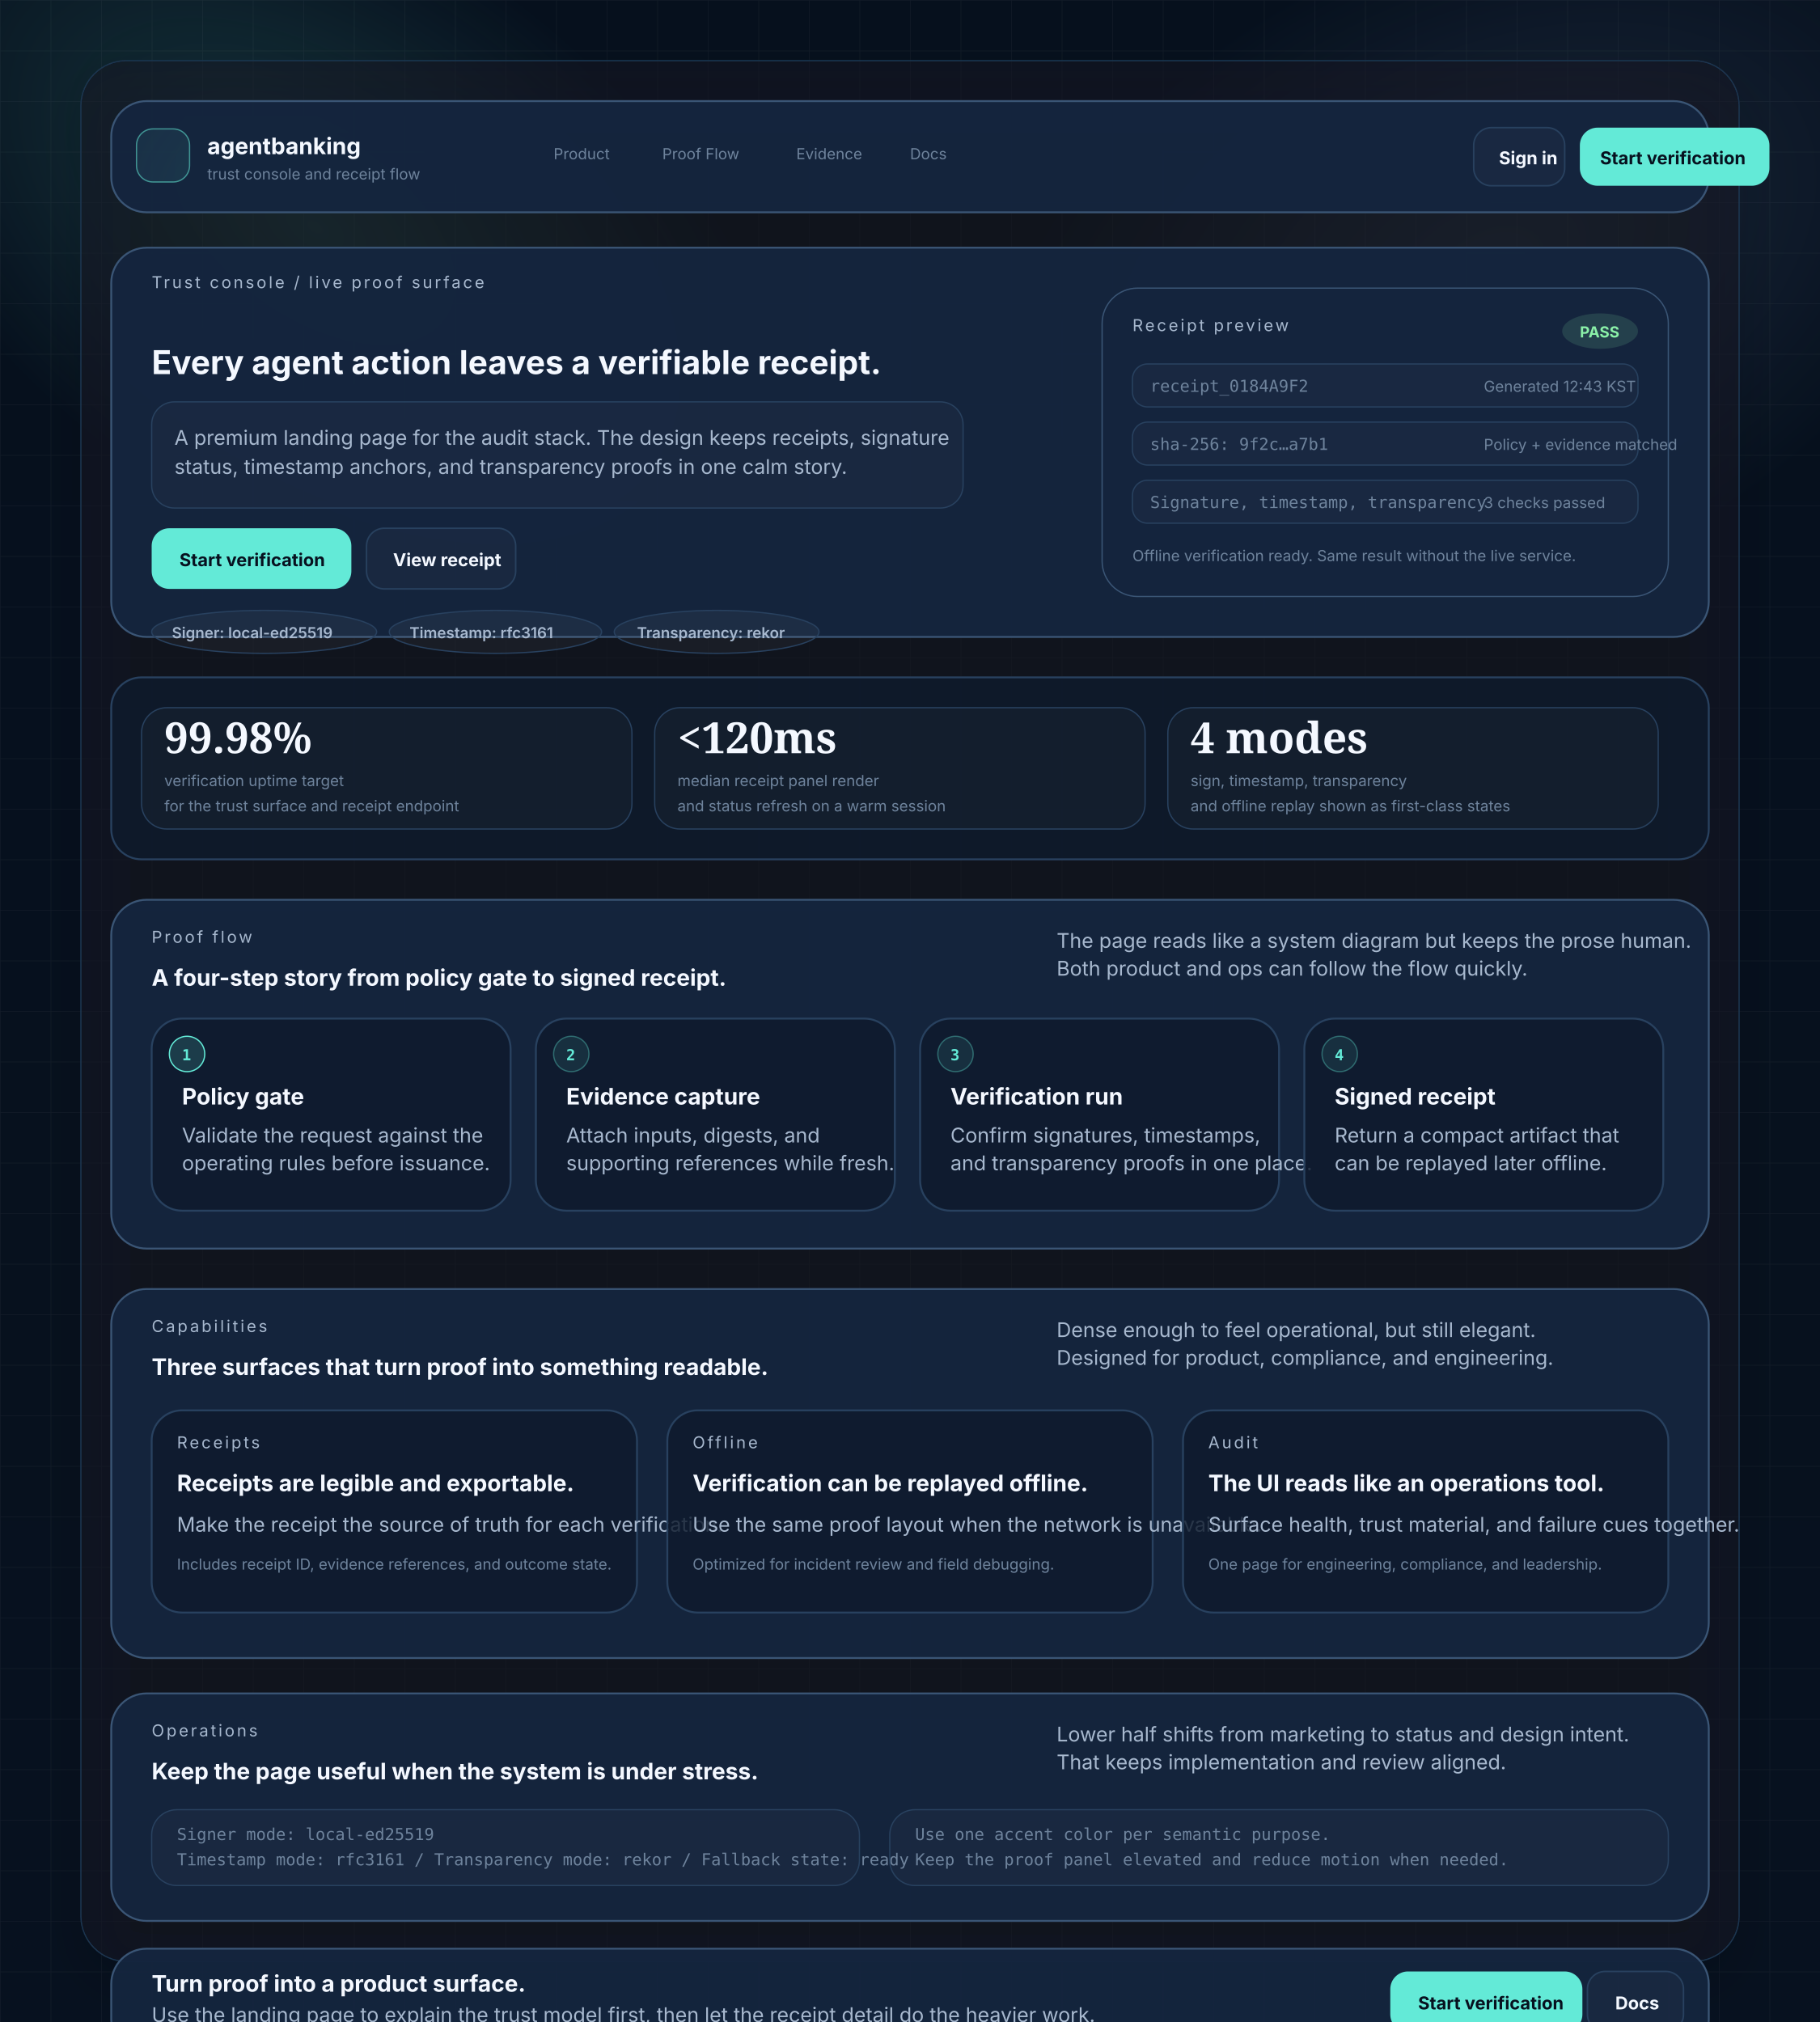
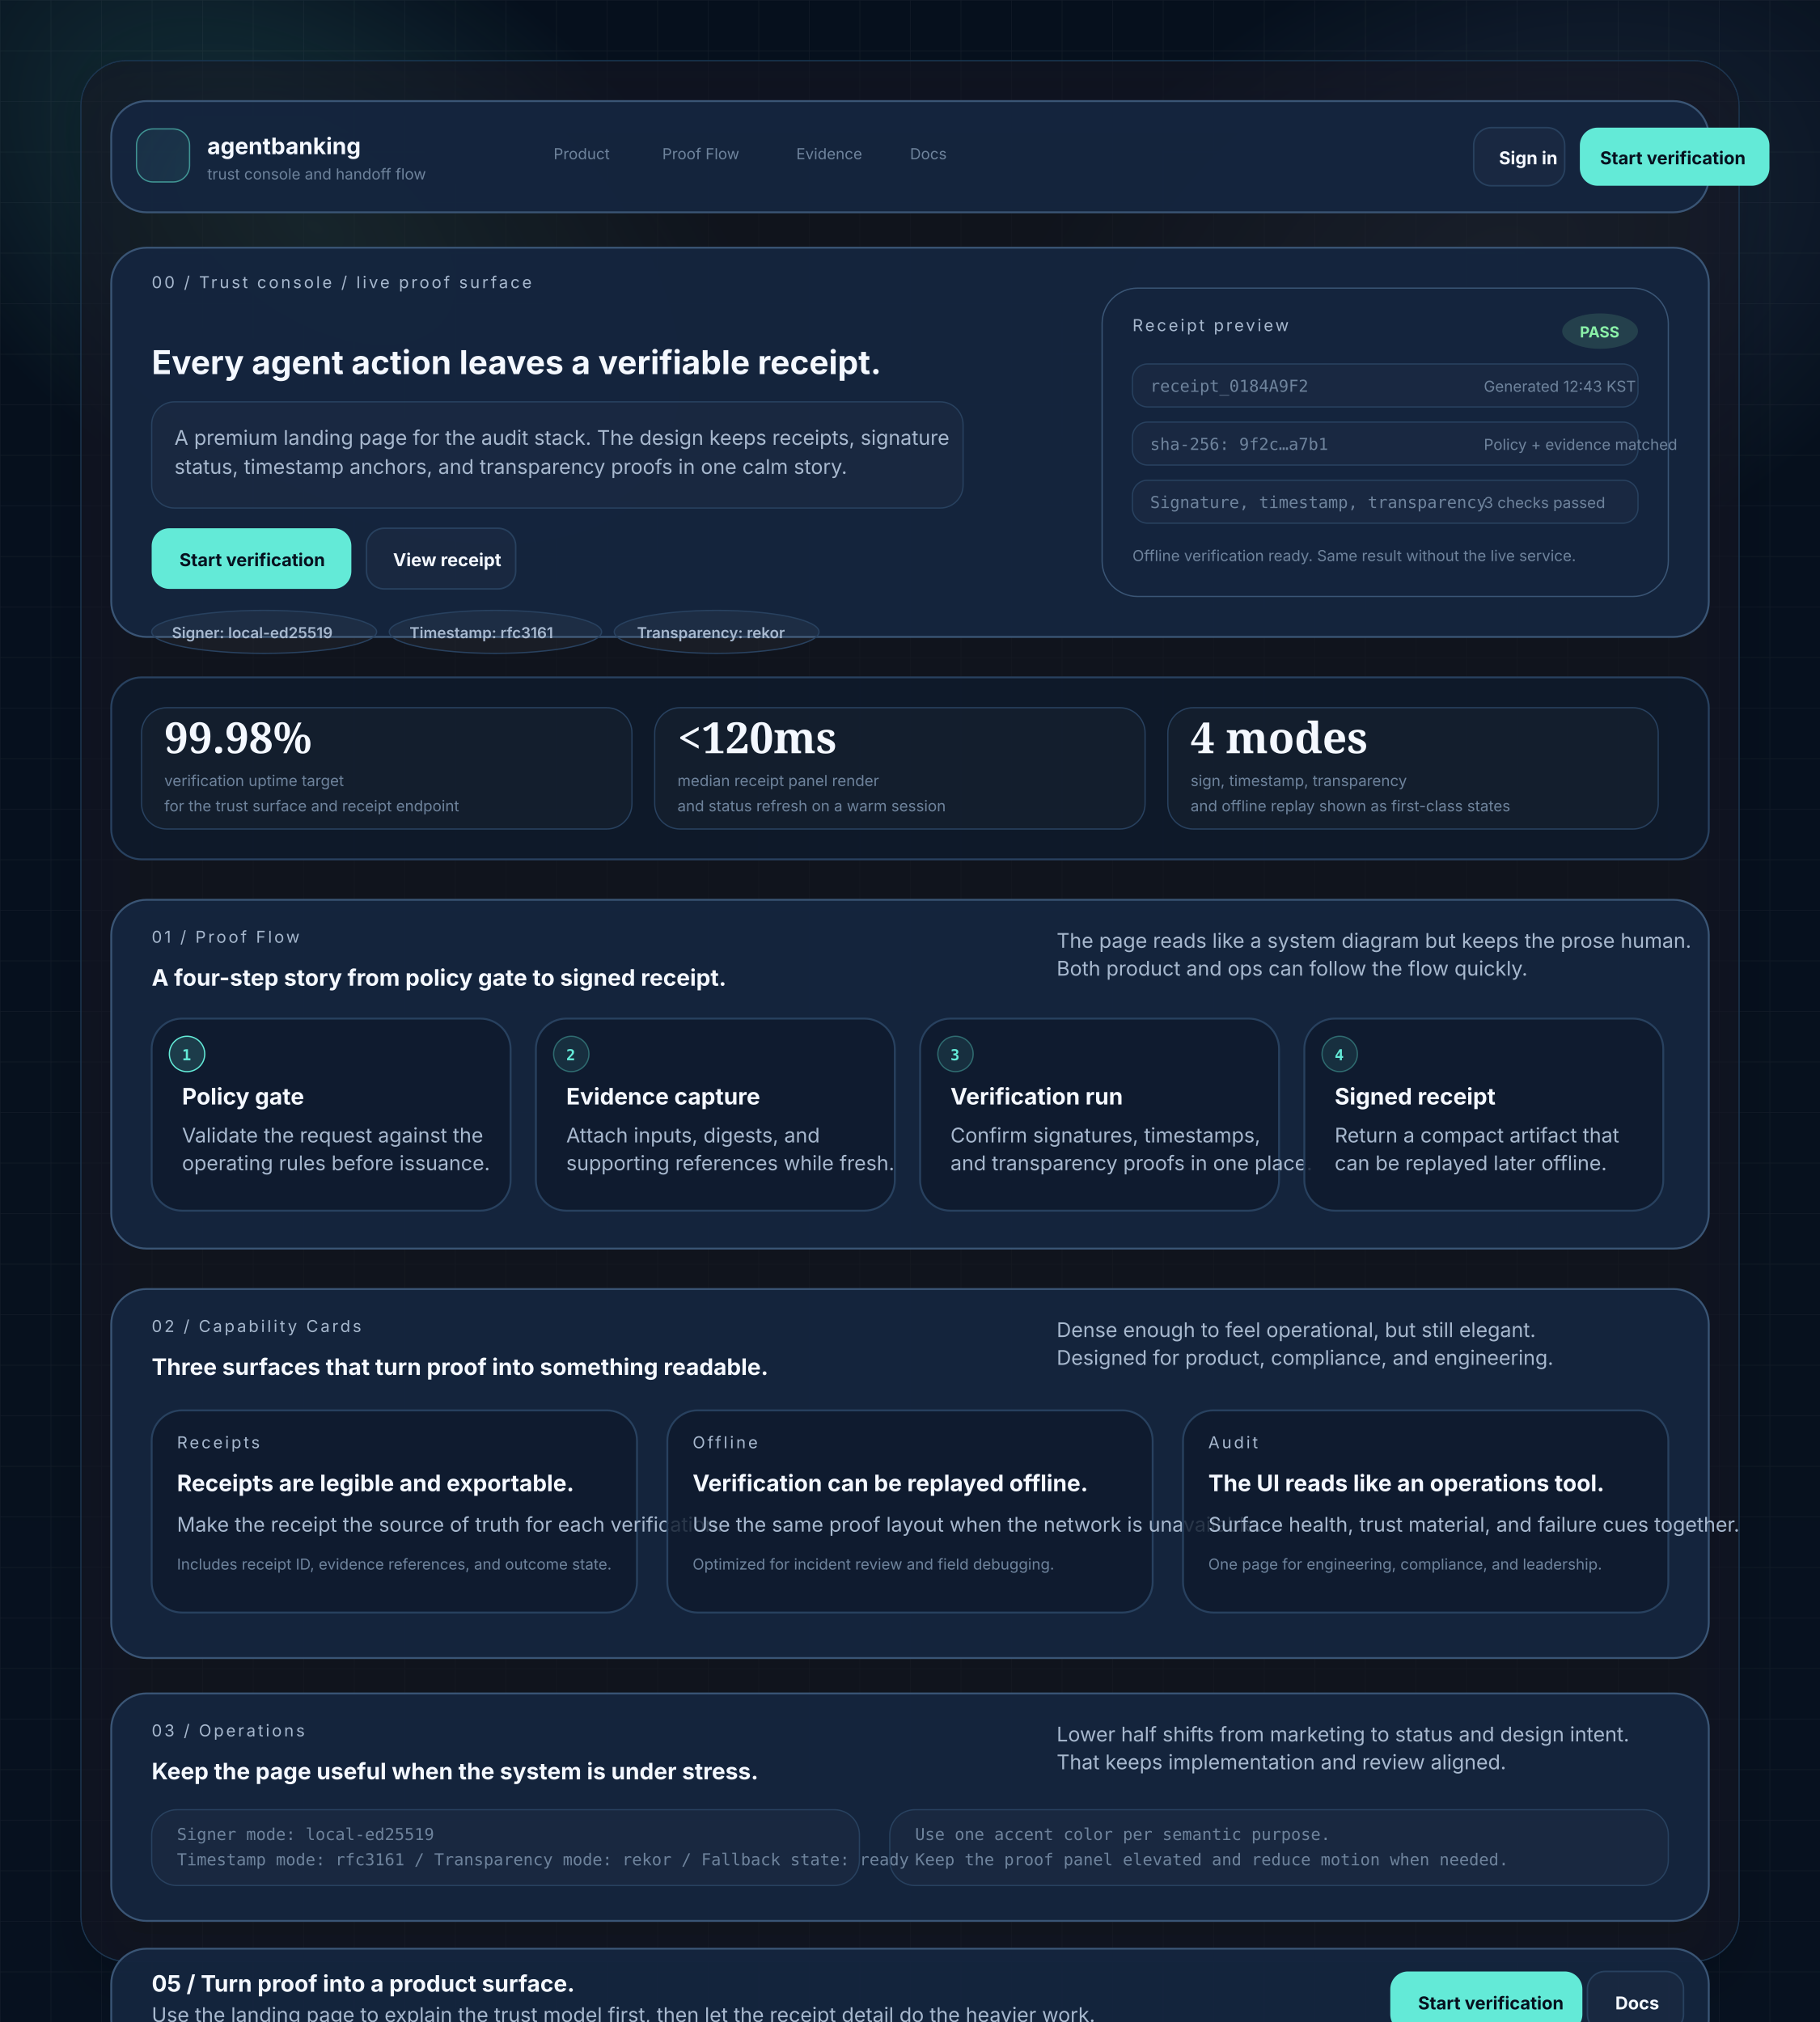
<svg xmlns="http://www.w3.org/2000/svg" width="1440" height="1600" viewBox="0 0 1440 1600" fill="none" role="img" aria-labelledby="title desc">
  <defs>
    <linearGradient id="bg" x1="0" y1="0" x2="0" y2="1">
      <stop offset="0%" stop-color="#06101D" />
      <stop offset="100%" stop-color="#07111F" />
    </linearGradient>
    <radialGradient id="glowA" cx="0" cy="0" r="1" gradientUnits="userSpaceOnUse" gradientTransform="translate(250 180) rotate(35) scale(420 240)">
      <stop offset="0%" stop-color="#63EAD7" stop-opacity="0.18" />
      <stop offset="100%" stop-color="#63EAD7" stop-opacity="0" />
    </radialGradient>
    <radialGradient id="glowB" cx="0" cy="0" r="1" gradientUnits="userSpaceOnUse" gradientTransform="translate(1180 210) rotate(-25) scale(420 260)">
      <stop offset="0%" stop-color="#9BC4FF" stop-opacity="0.14" />
      <stop offset="100%" stop-color="#9BC4FF" stop-opacity="0" />
    </radialGradient>
    <pattern id="grid" width="40" height="40" patternUnits="userSpaceOnUse">
      <path d="M 40 0 H 0 V 40" stroke="#FFFFFF" stroke-opacity="0.05" stroke-width="1" />
    </pattern>
    <filter id="shadow" x="-20%" y="-20%" width="140%" height="140%">
      <feDropShadow dx="0" dy="18" stdDeviation="18" flood-color="#000000" flood-opacity="0.28" />
    </filter>
    <style>
      .frame { fill: rgba(14,26,44,0.82); stroke: #28415F; stroke-width: 1.5; rx: 24; }
      .frame-strong { fill: rgba(20,37,62,0.95); stroke: #3A5575; stroke-width: 1.5; rx: 28; }
      .label { font-family: Inter, system-ui, sans-serif; font-size: 13px; letter-spacing: 0.14em; text-transform: uppercase; fill: #A7B8CE; }
      .heading { font-family: Inter, system-ui, sans-serif; font-size: 26px; font-weight: 700; fill: #F4F8FF; }
      .body { font-family: Inter, system-ui, sans-serif; font-size: 16px; fill: #A7B8CE; }
      .mono { font-family: Menlo, Monaco, Consolas, monospace; font-size: 13px; fill: #6E839C; }
      .chip { fill: rgba(255,255,255,0.04); stroke: #28415F; stroke-width: 1; rx: 999; }
      .chipText { font-family: Inter, system-ui, sans-serif; font-size: 12px; font-weight: 600; fill: #A7B8CE; }
      .solidBtn { fill: #63EAD7; rx: 14; }
      .ghostBtn { fill: rgba(255,255,255,0.02); stroke: #28415F; stroke-width: 1.2; rx: 14; }
      .buttonTextDark { font-family: Inter, system-ui, sans-serif; font-size: 14px; font-weight: 700; fill: #07111F; }
      .buttonTextLight { font-family: Inter, system-ui, sans-serif; font-size: 14px; font-weight: 700; fill: #F4F8FF; }
      .sectionTitle { font-family: Inter, system-ui, sans-serif; font-size: 18px; font-weight: 700; fill: #F4F8FF; }
      .small { font-family: Inter, system-ui, sans-serif; font-size: 12px; fill: #6E839C; }
      .line { stroke: #28415F; stroke-width: 1.2; }
      .lineSoft { stroke: #3A5575; stroke-width: 1; stroke-dasharray: 6 6; }
    </style>
  </defs>
  <rect width="1440" height="1600" fill="url(#bg)" />
  <rect width="1440" height="1600" fill="url(#grid)" />
  <rect width="1440" height="1600" fill="url(#glowA)" />
  <rect width="1440" height="1600" fill="url(#glowB)" />
  <g filter="url(#shadow)">
    <rect x="64" y="48" width="1312" height="1504" rx="36" fill="rgba(9,16,28,0.5)" stroke="#1F3550" />
  </g>
  <g transform="translate(88 80)">
    <rect class="frame-strong" x="0" y="0" width="1264" height="88" rx="24" />
    <rect x="20" y="22" width="42" height="42" rx="13" fill="url(#glowA)" stroke="#63EAD7" stroke-opacity="0.55" />
    <text x="76" y="42" class="sectionTitle">agentbanking</text>
-     <text x="76" y="62" class="small">trust console and receipt flow</text>
+     <text x="76" y="62" class="small">trust console and handoff flow</text>
    <g transform="translate(350 28)">
      <text x="0" y="18" class="small">Product</text>
      <text x="86" y="18" class="small">Proof Flow</text>
      <text x="192" y="18" class="small">Evidence</text>
      <text x="282" y="18" class="small">Docs</text>
    </g>
    <g transform="translate(1078 21)">
      <rect class="ghostBtn" x="0" y="0" width="72" height="46" />
      <text x="20" y="29" class="buttonTextLight">Sign in</text>
      <rect class="solidBtn" x="84" y="0" width="150" height="46" rx="14" />
      <text x="100" y="29" class="buttonTextDark">Start verification</text>
    </g>
  </g>
  <g transform="translate(88 196)">
    <rect class="frame-strong" x="0" y="0" width="1264" height="308" rx="32" />
    <g transform="translate(32 32)">
-       <text class="label" x="0" y="0">Trust console / live proof surface</text>
+       <text class="label" x="0" y="0">00 / Trust console / live proof surface</text>
      <text class="heading" x="0" y="68">Every agent action leaves a verifiable receipt.</text>
      <rect x="0" y="90" width="642" height="84" rx="18" fill="rgba(255,255,255,0.02)" stroke="#28415F" />
      <text class="body" x="18" y="124">A premium landing page for the audit stack. The design keeps receipts, signature</text>
      <text class="body" x="18" y="147">status, timestamp anchors, and transparency proofs in one calm story.</text>
      <g transform="translate(0 190)">
        <rect class="solidBtn" x="0" y="0" width="158" height="48" />
        <text x="22" y="30" class="buttonTextDark">Start verification</text>
        <rect class="ghostBtn" x="170" y="0" width="118" height="48" />
        <text x="191" y="30" class="buttonTextLight">View receipt</text>
      </g>
      <g transform="translate(0 255)">
        <rect class="chip" x="0" y="0" width="178" height="34" />
        <rect class="chip" x="188" y="0" width="168" height="34" />
        <rect class="chip" x="366" y="0" width="162" height="34" />
        <text class="chipText" x="16" y="22">Signer: local-ed25519</text>
        <text class="chipText" x="204" y="22">Timestamp: rfc3161</text>
        <text class="chipText" x="384" y="22">Transparency: rekor</text>
      </g>
    </g>
    <g transform="translate(784 32)">
      <rect x="0" y="0" width="448" height="244" rx="28" fill="rgba(20,37,62,0.96)" stroke="#3A5575" />
      <text class="label" x="24" y="34">Receipt preview</text>
      <rect x="364" y="20" width="60" height="28" rx="999" fill="rgba(138,240,168,0.14)" />
      <text x="378" y="39" style="font-family:Inter,sans-serif;font-size:12px;font-weight:700;fill:#8AF0A8;">PASS</text>
      <g transform="translate(24 60)">
        <rect x="0" y="0" width="400" height="34" rx="12" fill="rgba(255,255,255,0.02)" stroke="#28415F" />
        <text class="mono" x="14" y="22">receipt_0184A9F2</text>
        <text class="small" x="278" y="22">Generated 12:43 KST</text>
      </g>
      <g transform="translate(24 106)">
        <rect x="0" y="0" width="400" height="34" rx="12" fill="rgba(255,255,255,0.02)" stroke="#28415F" />
        <text class="mono" x="14" y="22">sha-256: 9f2c…a7b1</text>
        <text class="small" x="278" y="22">Policy + evidence matched</text>
      </g>
      <g transform="translate(24 152)">
        <rect x="0" y="0" width="400" height="34" rx="12" fill="rgba(255,255,255,0.02)" stroke="#28415F" />
        <text class="mono" x="14" y="22">Signature, timestamp, transparency</text>
        <text class="small" x="278" y="22">3 checks passed</text>
      </g>
      <g transform="translate(24 198)">
        <rect x="0" y="0" width="400" height="24" rx="12" fill="none" />
        <text class="small" x="0" y="18">Offline verification ready. Same result without the live service.</text>
      </g>
    </g>
  </g>
  <g transform="translate(88 536)">
    <rect class="frame" x="0" y="0" width="1264" height="144" rx="26" />
    <g transform="translate(24 24)">
      <rect x="0" y="0" width="388" height="96" rx="20" fill="rgba(255,255,255,0.02)" stroke="#28415F" />
      <text x="18" y="36" style="font-family:Fraunces,serif;font-size:34px;font-weight:700;fill:#F4F8FF;">99.98%</text>
      <text x="18" y="62" class="small">verification uptime target</text>
      <text x="18" y="82" class="small">for the trust surface and receipt endpoint</text>
      <rect x="406" y="0" width="388" height="96" rx="20" fill="rgba(255,255,255,0.02)" stroke="#28415F" />
      <text x="424" y="36" style="font-family:Fraunces,serif;font-size:34px;font-weight:700;fill:#F4F8FF;">&lt;120ms</text>
      <text x="424" y="62" class="small">median receipt panel render</text>
      <text x="424" y="82" class="small">and status refresh on a warm session</text>
      <rect x="812" y="0" width="388" height="96" rx="20" fill="rgba(255,255,255,0.02)" stroke="#28415F" />
      <text x="830" y="36" style="font-family:Fraunces,serif;font-size:34px;font-weight:700;fill:#F4F8FF;">4 modes</text>
      <text x="830" y="62" class="small">sign, timestamp, transparency</text>
      <text x="830" y="82" class="small">and offline replay shown as first-class states</text>
    </g>
  </g>
  <g transform="translate(88 712)">
    <rect class="frame-strong" x="0" y="0" width="1264" height="276" rx="30" />
-     <text class="label" x="32" y="34">Proof flow</text>
+     <text class="label" x="32" y="34">01 / Proof Flow</text>
    <text class="sectionTitle" x="32" y="68">A four-step story from policy gate to signed receipt.</text>
    <text class="body" x="748" y="38">The page reads like a system diagram but keeps the prose human.</text>
    <text class="body" x="748" y="60">Both product and ops can follow the flow quickly.</text>
    <g transform="translate(32 94)">
      <rect class="frame" x="0" y="0" width="284" height="152" rx="24" />
      <circle cx="28" cy="28" r="14" fill="#63EAD7" fill-opacity="0.16" stroke="#63EAD7" />
      <text x="24" y="33" style="font-family:Menlo,monospace;font-size:12px;font-weight:700;fill:#63EAD7;">1</text>
      <text x="24" y="68" class="sectionTitle">Policy gate</text>
      <text x="24" y="98" class="body">Validate the request against the</text>
      <text x="24" y="120" class="body">operating rules before issuance.</text>
    </g>
    <g transform="translate(336 94)">
      <rect class="frame" x="0" y="0" width="284" height="152" rx="24" />
      <circle cx="28" cy="28" r="14" fill="#63EAD7" fill-opacity="0.10" stroke="#63EAD7" stroke-opacity="0.35" />
      <text x="24" y="33" style="font-family:Menlo,monospace;font-size:12px;font-weight:700;fill:#63EAD7;">2</text>
      <text x="24" y="68" class="sectionTitle">Evidence capture</text>
      <text x="24" y="98" class="body">Attach inputs, digests, and</text>
      <text x="24" y="120" class="body">supporting references while fresh.</text>
    </g>
    <g transform="translate(640 94)">
      <rect class="frame" x="0" y="0" width="284" height="152" rx="24" />
      <circle cx="28" cy="28" r="14" fill="#63EAD7" fill-opacity="0.10" stroke="#63EAD7" stroke-opacity="0.35" />
      <text x="24" y="33" style="font-family:Menlo,monospace;font-size:12px;font-weight:700;fill:#63EAD7;">3</text>
      <text x="24" y="68" class="sectionTitle">Verification run</text>
      <text x="24" y="98" class="body">Confirm signatures, timestamps,</text>
      <text x="24" y="120" class="body">and transparency proofs in one place.</text>
    </g>
    <g transform="translate(944 94)">
      <rect class="frame" x="0" y="0" width="284" height="152" rx="24" />
      <circle cx="28" cy="28" r="14" fill="#63EAD7" fill-opacity="0.10" stroke="#63EAD7" stroke-opacity="0.35" />
      <text x="24" y="33" style="font-family:Menlo,monospace;font-size:12px;font-weight:700;fill:#63EAD7;">4</text>
      <text x="24" y="68" class="sectionTitle">Signed receipt</text>
      <text x="24" y="98" class="body">Return a compact artifact that</text>
      <text x="24" y="120" class="body">can be replayed later offline.</text>
    </g>
  </g>
  <g transform="translate(88 1020)">
    <rect class="frame-strong" x="0" y="0" width="1264" height="292" rx="30" />
-     <text class="label" x="32" y="34">Capabilities</text>
+     <text class="label" x="32" y="34">02 / Capability Cards</text>
    <text class="sectionTitle" x="32" y="68">Three surfaces that turn proof into something readable.</text>
    <text class="body" x="748" y="38">Dense enough to feel operational, but still elegant.</text>
    <text class="body" x="748" y="60">Designed for product, compliance, and engineering.</text>
    <g transform="translate(32 96)">
      <rect class="frame" x="0" y="0" width="384" height="160" rx="24" />
      <text class="label" x="20" y="30">Receipts</text>
      <text class="sectionTitle" x="20" y="64">Receipts are legible and exportable.</text>
      <text class="body" x="20" y="96">Make the receipt the source of truth for each verification.</text>
      <text class="small" x="20" y="126">Includes receipt ID, evidence references, and outcome state.</text>
    </g>
    <g transform="translate(440 96)">
      <rect class="frame" x="0" y="0" width="384" height="160" rx="24" />
      <text class="label" x="20" y="30">Offline</text>
      <text class="sectionTitle" x="20" y="64">Verification can be replayed offline.</text>
      <text class="body" x="20" y="96">Use the same proof layout when the network is unavailable.</text>
      <text class="small" x="20" y="126">Optimized for incident review and field debugging.</text>
    </g>
    <g transform="translate(848 96)">
      <rect class="frame" x="0" y="0" width="384" height="160" rx="24" />
      <text class="label" x="20" y="30">Audit</text>
      <text class="sectionTitle" x="20" y="64">The UI reads like an operations tool.</text>
      <text class="body" x="20" y="96">Surface health, trust material, and failure cues together.</text>
      <text class="small" x="20" y="126">One page for engineering, compliance, and leadership.</text>
    </g>
  </g>
  <g transform="translate(88 1340)">
    <rect class="frame-strong" x="0" y="0" width="1264" height="180" rx="30" />
-     <text class="label" x="32" y="34">Operations</text>
+     <text class="label" x="32" y="34">03 / Operations</text>
    <text class="sectionTitle" x="32" y="68">Keep the page useful when the system is under stress.</text>
    <text class="body" x="748" y="38">Lower half shifts from marketing to status and design intent.</text>
    <text class="body" x="748" y="60">That keeps implementation and review aligned.</text>
    <g transform="translate(32 92)">
      <rect x="0" y="0" width="560" height="60" rx="20" fill="rgba(255,255,255,0.02)" stroke="#28415F" />
      <text class="mono" x="20" y="24">Signer mode: local-ed25519</text>
      <text class="mono" x="20" y="44">Timestamp mode: rfc3161 / Transparency mode: rekor / Fallback state: ready</text>
    </g>
    <g transform="translate(616 92)">
      <rect x="0" y="0" width="616" height="60" rx="20" fill="rgba(255,255,255,0.02)" stroke="#28415F" />
      <text class="mono" x="20" y="24">Use one accent color per semantic purpose.</text>
      <text class="mono" x="20" y="44">Keep the proof panel elevated and reduce motion when needed.</text>
    </g>
  </g>
  <g transform="translate(88 1542)">
    <rect class="frame-strong" x="0" y="0" width="1264" height="84" rx="26" />
-     <text class="sectionTitle" x="32" y="34">Turn proof into a product surface.</text>
+     <text class="sectionTitle" x="32" y="34">05 / Turn proof into a product surface.</text>
    <text class="body" x="32" y="58">Use the landing page to explain the trust model first, then let the receipt detail do the heavier work.</text>
    <rect class="solidBtn" x="1012" y="18" width="152" height="48" />
    <text x="1034" y="48" class="buttonTextDark">Start verification</text>
    <rect class="ghostBtn" x="1168" y="18" width="76" height="48" />
    <text x="1190" y="48" class="buttonTextLight">Docs</text>
  </g>
</svg>
